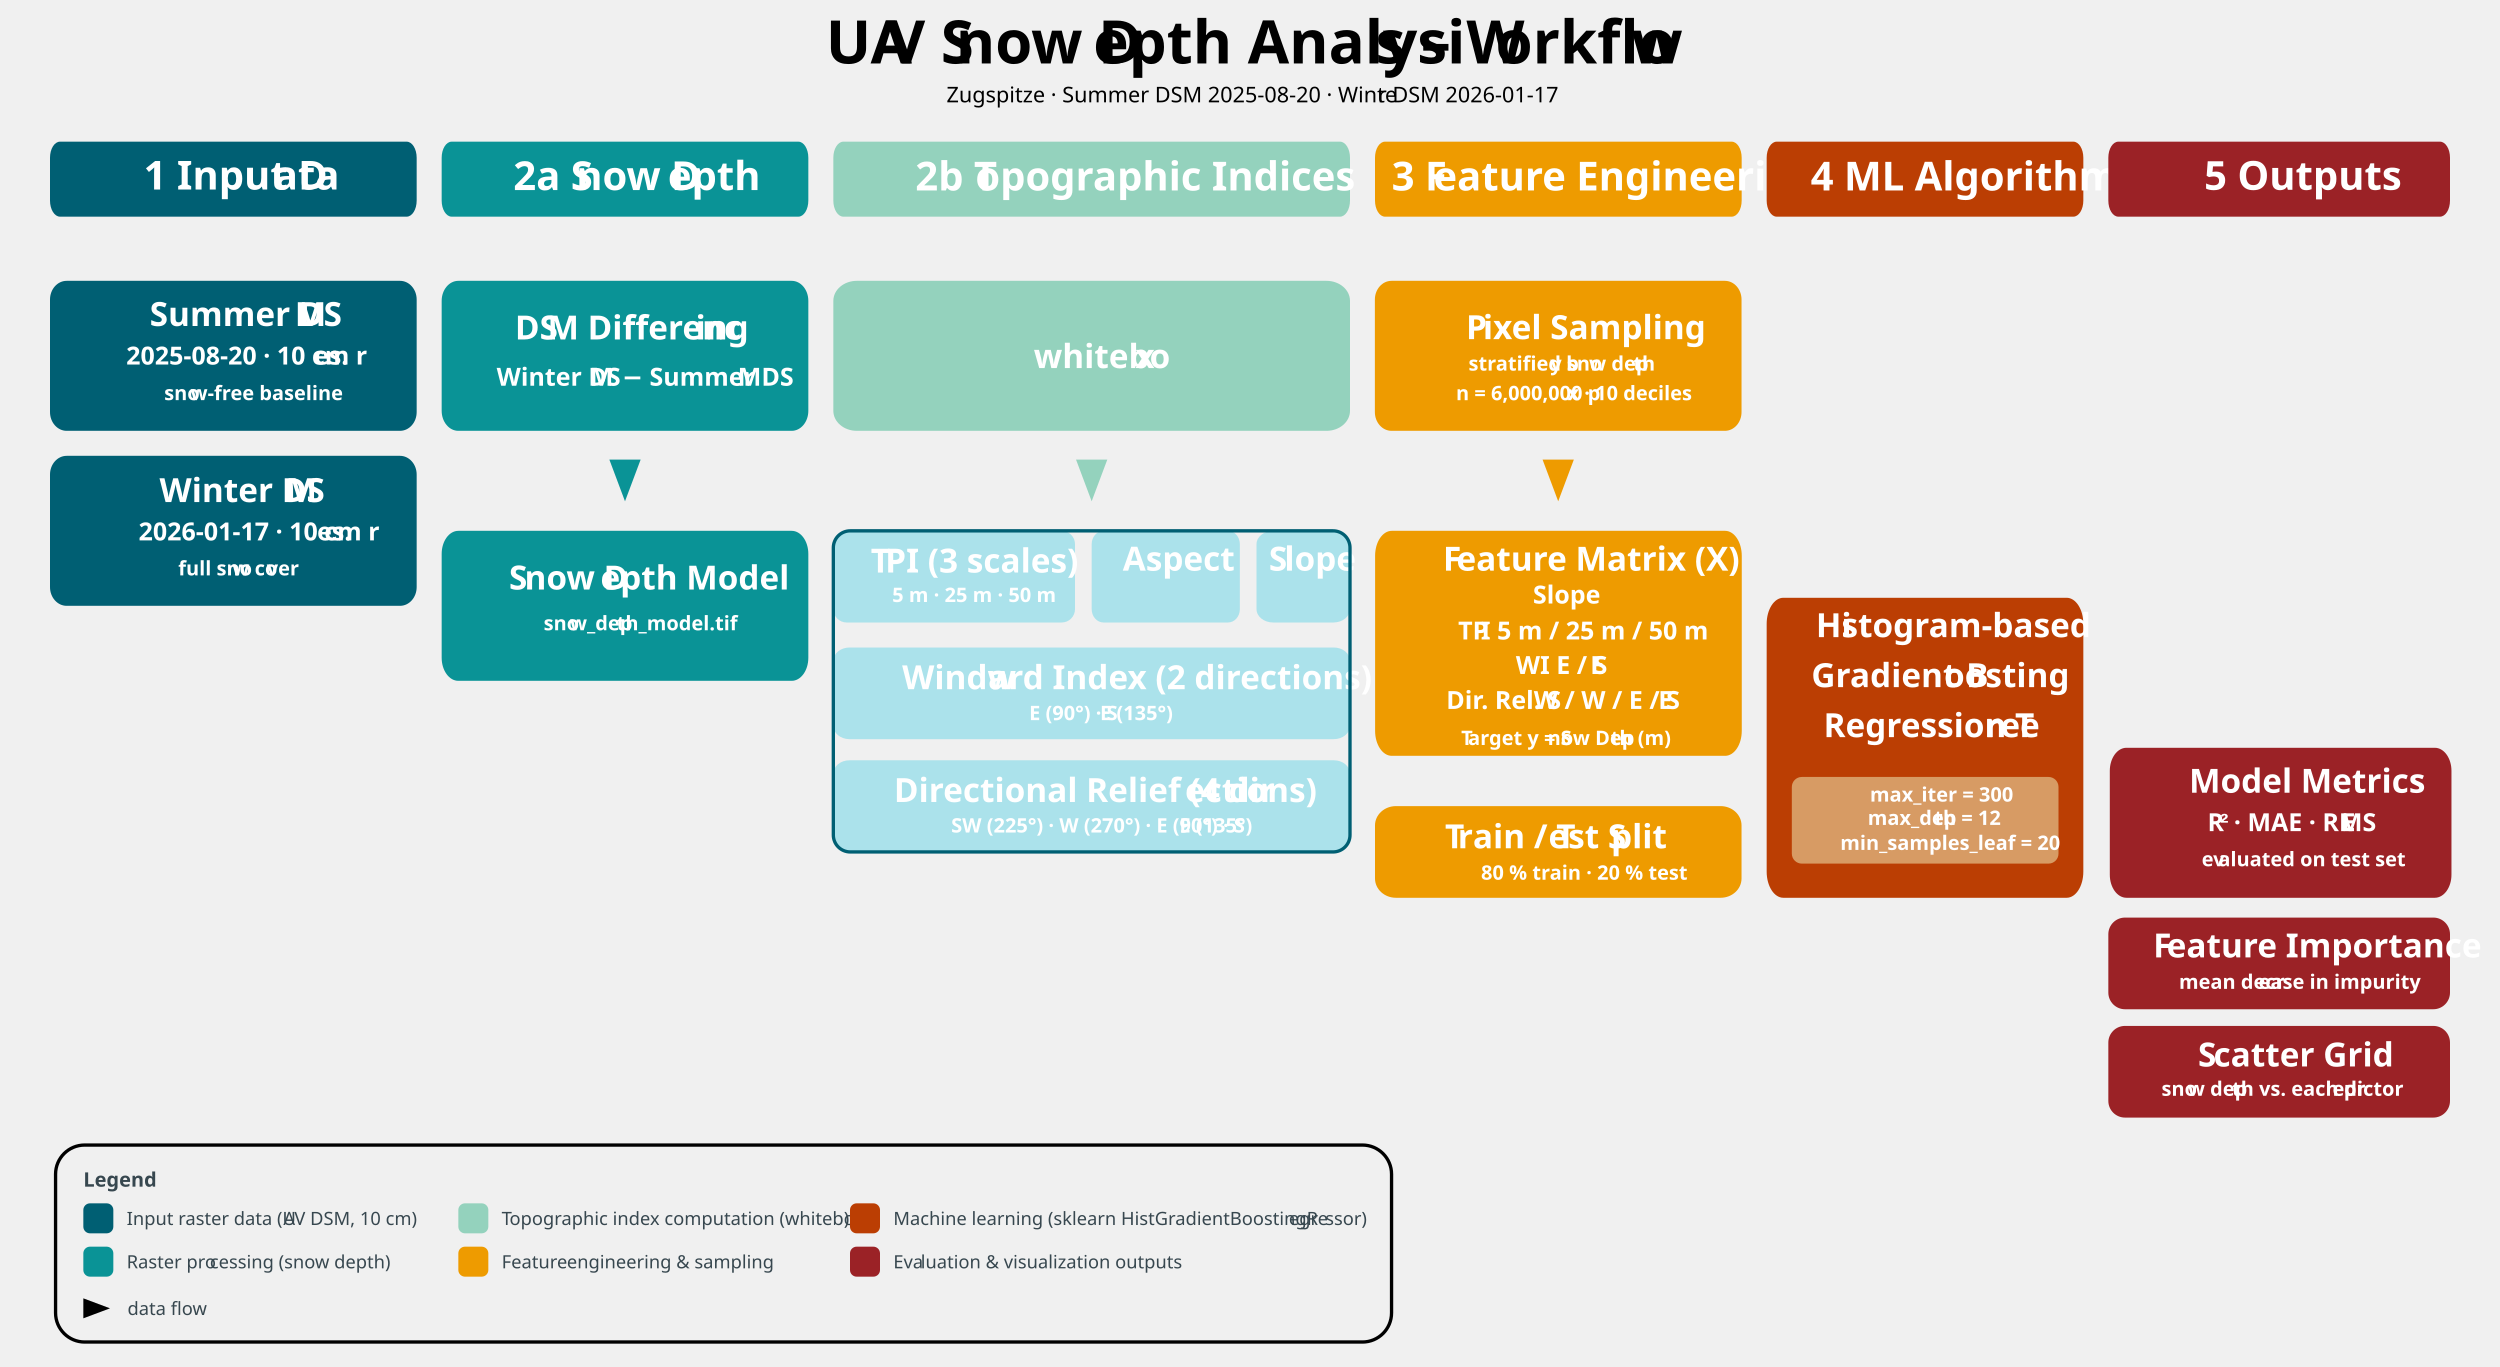
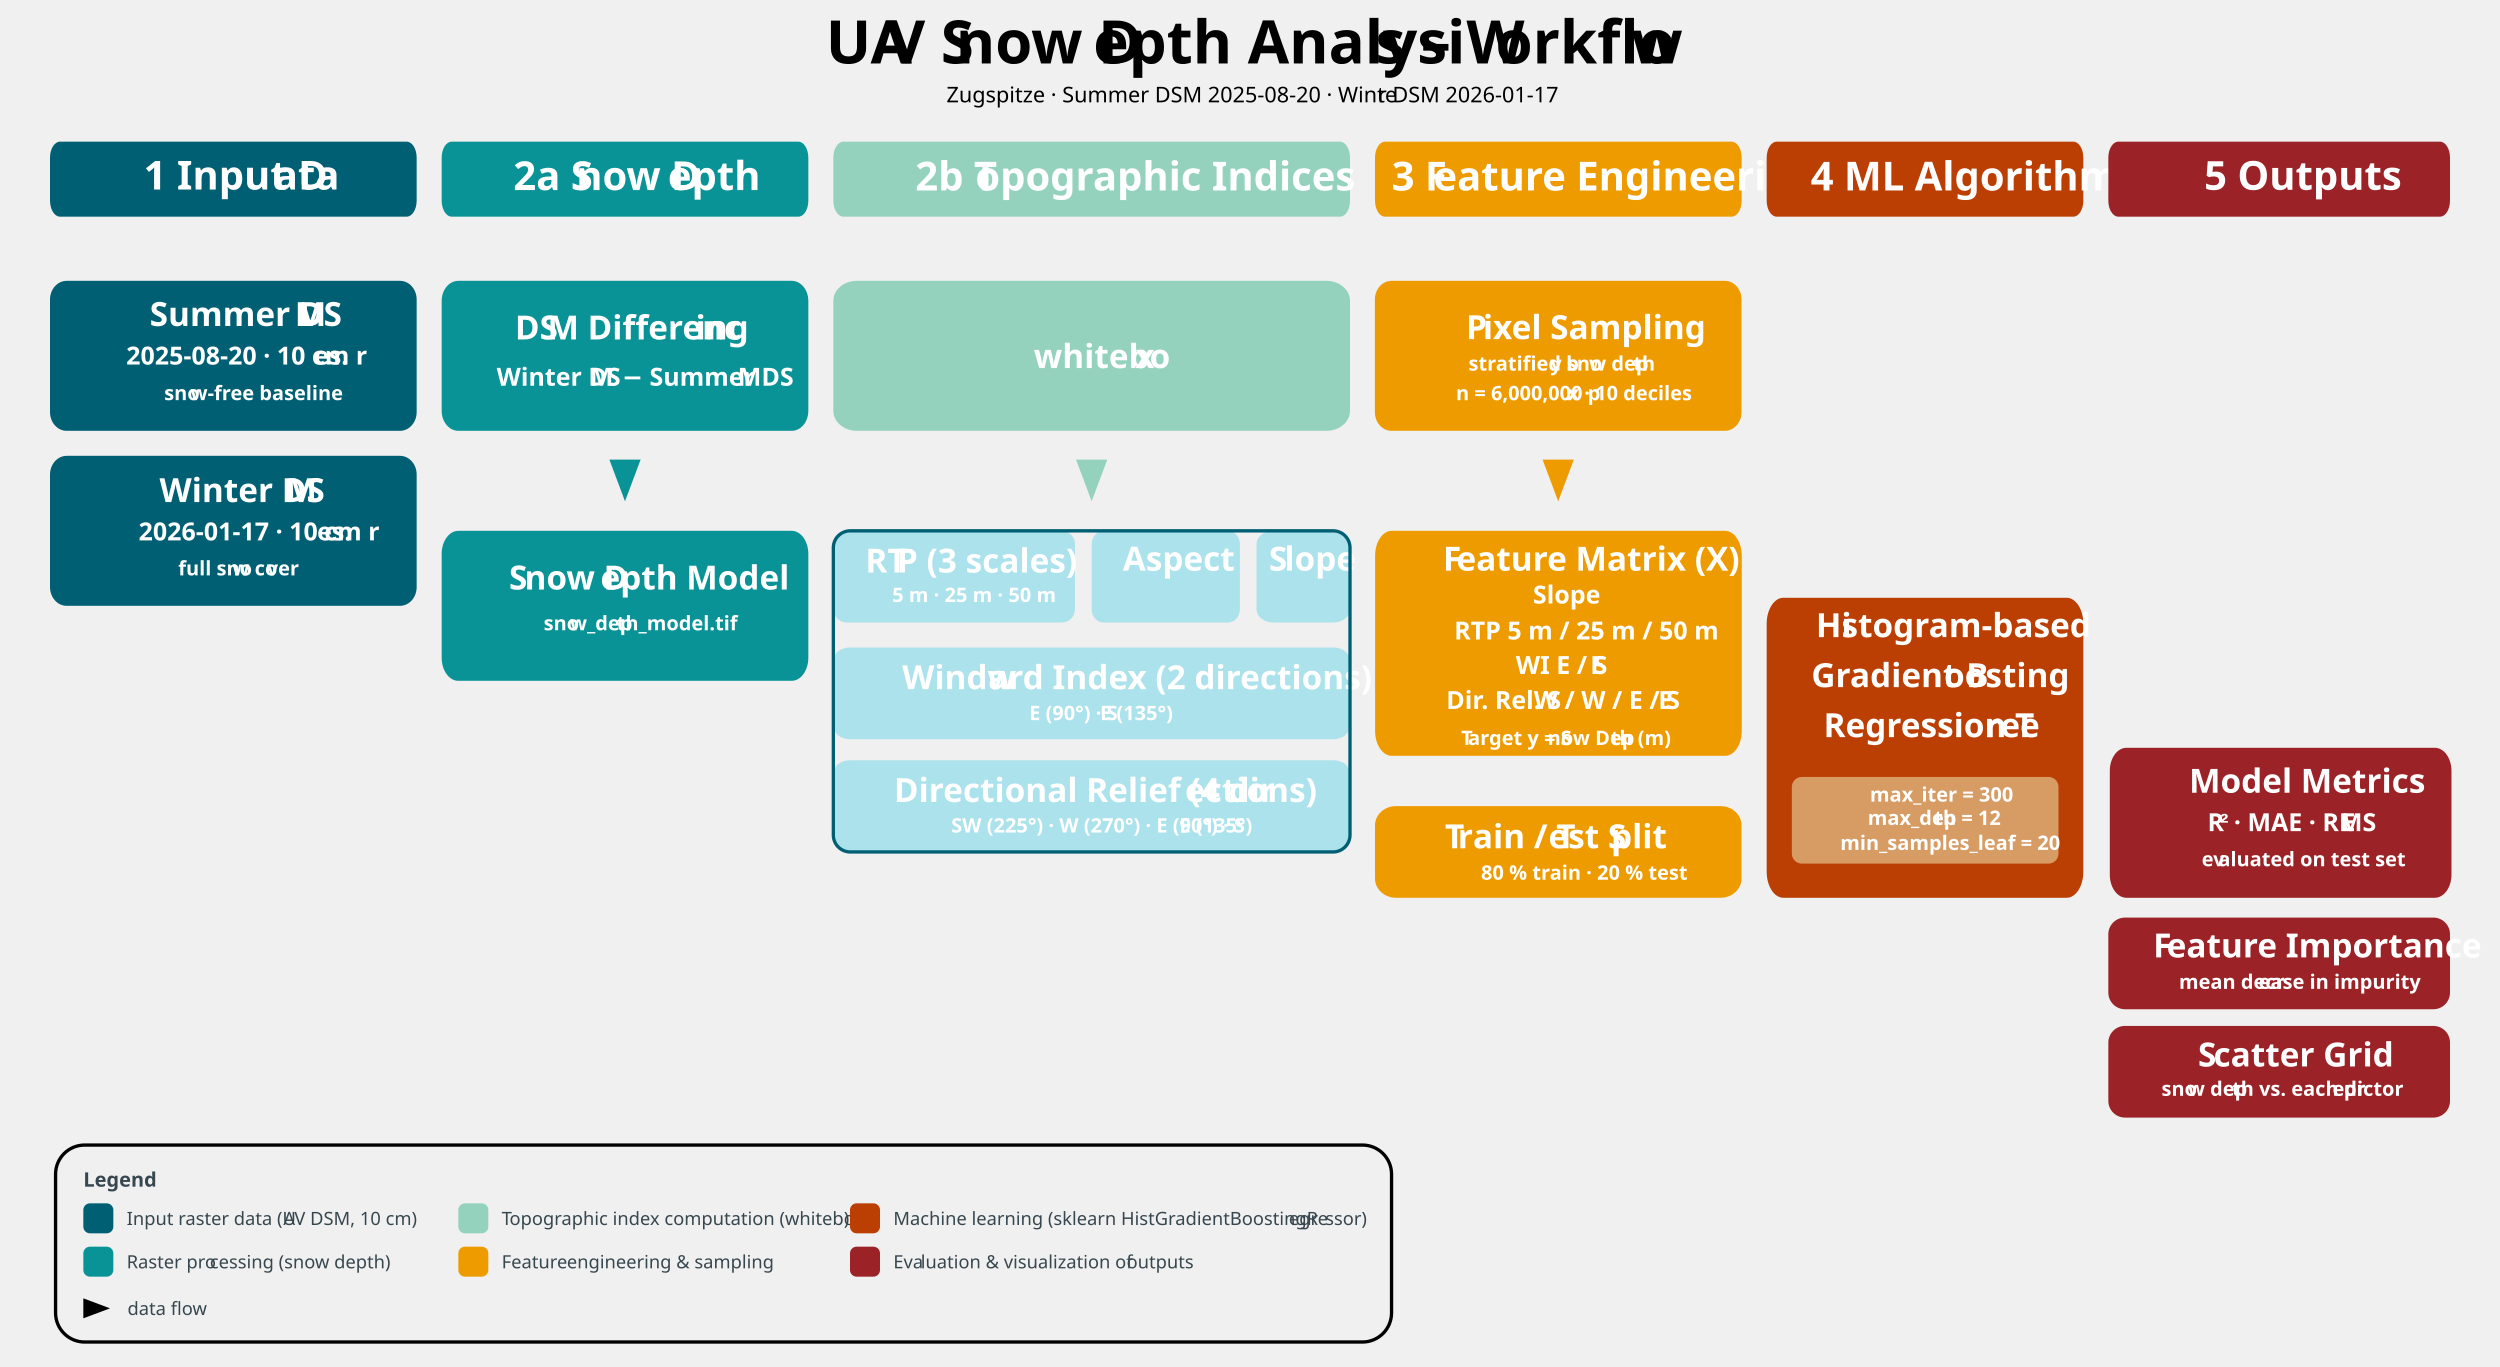
<svg xmlns="http://www.w3.org/2000/svg" width="100%" height="100%" viewBox="0 0 1500 820" version="1.1" xml:space="preserve" style="fill-rule:evenodd;clip-rule:evenodd;stroke-linecap:round;stroke-linejoin:round;stroke-miterlimit:1.5;">
  <g id="Title">
    <g transform="matrix(36,0,0,36,1002.7,38.0683)" />
    <text x="495.498px" y="38.068px" style="font-family:'Akrobat-Black', 'Akrobat';font-weight:900;font-size:36px;">UA<tspan x="531.714px " y="38.068px ">V</tspan> S<tspan x="573.474px 590.61px 606.63px " y="38.068px 38.068px 38.068px ">now</tspan> D<tspan x="655.95px " y="38.068px ">e</tspan>pth Analysi<tspan x="825.258px " y="38.068px ">s</tspan> – W<tspan x="897.33px " y="38.068px ">o</tspan>rkflo<tspan x="978.726px " y="38.068px ">w</tspan>
    </text>
    <text x="567.895px" y="61.392px" style="font-family:'SegoeUI', 'Segoe UI', sans-serif;font-size:13px;">Zugspitze · Summer DSM 2025-08-20 · Winte<tspan x="826.696px " y="61.392px ">r</tspan> DSM 2026-01-17</text>
  </g>
  <g id="_1.-Input-Data">
    <path d="M36,85l208,0c3.313,0 6,4.318 6,9.643l0,25.714c0,5.325 -2.687,9.643 -6,9.643l-208,0c-3.313,0 -6,-4.318 -6,-9.643l0,-25.714c0,-5.325 2.687,-9.643 6,-9.643Z" style="fill:#005f73;fill-rule:nonzero;" />
    <g transform="matrix(24,0,0,24,194.48,113.74)" />
    <text x="86.168px" y="113.74px" style="font-family:'Akrobat-Black', 'Akrobat';font-weight:900;font-size:24px;fill:#fff;">1 Input D<tspan x="164.264px " y="113.74px ">a</tspan>ta</text>
    <path d="M40,168.5l200,-0c5.523,-0 10,5.037 10,11.25l0,67.5c0,6.213 -4.477,11.25 -10,11.25l-200,-0c-5.523,-0 -10,-5.037 -10,-11.25l0,-67.5c0,-6.213 4.477,-11.25 10,-11.25Z" style="fill:#005f73;fill-rule:nonzero;" />
    <g transform="matrix(20,0,0,20,191.05,195.584)" />
    <text x="89.81px" y="195.584px" style="font-family:'Akrobat-ExtraBold', 'Akrobat';font-weight:800;font-size:20px;fill:#fff;">Summer DS<tspan x="176.89px " y="195.584px ">M</tspan>
    </text>
    <g transform="matrix(15,0,0,15,204.402,218.735)" />
    <text x="75.718px" y="218.735px" style="font-family:'Akrobat-Bold', 'Akrobat';font-weight:700;font-size:15px;fill:#fff;">2025-08-20 · 10 cm r<tspan x="188.427px " y="218.735px ">e</tspan>s.</text>
    <g transform="matrix(12,0,0,12,183.943,240.069)" />
    <text x="98.515px" y="240.069px" style="font-family:'Akrobat-SemiBold', 'Akrobat';font-weight:600;font-size:12px;fill:#fff;">sno<tspan x="114.283px " y="240.069px ">w</tspan>-free baseline</text>
    <path d="M40,273.5l200,-0c5.523,-0 10,5.037 10,11.25l0,67.5c0,6.213 -4.477,11.25 -10,11.25l-200,-0c-5.523,-0 -10,-5.037 -10,-11.25l0,-67.5c0,-6.213 4.477,-11.25 10,-11.25Z" style="fill:#005f73;fill-rule:nonzero;" />
    <g transform="matrix(20,0,0,20,185.51,301.237)" />
    <text x="95.69px" y="301.237px" style="font-family:'Akrobat-ExtraBold', 'Akrobat';font-weight:800;font-size:20px;fill:#fff;">Winter DS<tspan x="171.35px " y="301.237px ">M</tspan>
    </text>
    <g transform="matrix(15,0,0,15,206.229,324.237)" />
    <text x="83.139px" y="324.237px" style="font-family:'Akrobat-Bold', 'Akrobat';font-weight:700;font-size:15px;fill:#fff;">2026-01-17 · 10 cm r<tspan x="190.254px " y="324.237px ">e</tspan>s.</text>
    <g transform="matrix(12,0,0,12,174.208,345.237)" />
    <text x="106.96px" y="345.237px" style="font-family:'Akrobat-SemiBold', 'Akrobat';font-weight:600;font-size:12px;fill:#fff;">full sno<tspan x="139.42px " y="345.237px ">w</tspan> co<tspan x="160.036px " y="345.237px ">v</tspan>er</text>
  </g>
  <g id="_2a.-Snow-Depth">
    <path d="M271,85l208,0c3.313,0 6,4.318 6,9.643l0,25.714c0,5.325 -2.687,9.643 -6,9.643l-208,0c-3.313,0 -6,-4.318 -6,-9.643l0,-25.714c0,-5.325 2.687,-9.643 6,-9.643Z" style="fill:#0a9396;fill-rule:nonzero;" />
    <g transform="matrix(24,0,0,24,442.536,114.04)" />
    <text x="307.992px" y="114.04px" style="font-family:'Akrobat-Black', 'Akrobat';font-weight:900;font-size:24px;fill:#fff;">2a S<tspan x="345.744px 357.168px 367.848px " y="114.04px 114.04px 114.04px ">now</tspan> D<tspan x="400.728px " y="114.04px ">e</tspan>pth</text>
    <path d="M275,168.5l200,-0c5.522,-0 10,5.372 10,12l0,66c0,6.628 -4.478,12 -10,12l-200,-0c-5.523,-0 -10,-5.372 -10,-12l0,-66c0,-6.628 4.477,-12 10,-12Z" style="fill:#0a9396;fill-rule:nonzero;" />
    <g transform="matrix(20,0,0,20,440.8,203.668)" />
    <text x="308.96px" y="203.668px" style="font-family:'Akrobat-ExtraBold', 'Akrobat';font-weight:800;font-size:20px;fill:#fff;">DS<tspan x="328.5px " y="203.668px ">M</tspan> Differenc<tspan x="417.34px " y="203.668px ">i</tspan>ng</text>
    <g transform="matrix(15,0,0,15,452.955,231.433)" />
    <text x="297.99px" y="231.433px" style="font-family:'Akrobat-Bold', 'Akrobat';font-weight:700;font-size:15px;fill:#fff;">Winter DS<tspan x="353.85px " y="231.433px ">M</tspan> − Summer DS<tspan x="442.635px " y="231.433px ">M</tspan>
    </text>
    <path d="M384.375,275.777l-18.75,-0l9.375,25l9.375,-25Z" style="fill:#0a9396;fill-rule:nonzero;" />
    <path d="M275,318.5l200,-0c5.522,-0 10,6.199 10,13.846l0,62.308c0,7.647 -4.478,13.846 -10,13.846l-200,-0c-5.523,-0 -10,-6.199 -10,-13.846l0,-62.308c0,-7.647 4.477,-13.846 10,-13.846Z" style="fill:#0a9396;fill-rule:nonzero;" />
    <g transform="matrix(20,0,0,20,445.15,353.705)" />
    <text x="305.39px" y="353.705px" style="font-family:'Akrobat-ExtraBold', 'Akrobat';font-weight:800;font-size:20px;fill:#fff;">S<tspan x="314.71px 324.17px 333.03px " y="353.705px 353.705px 353.705px ">now</tspan> D<tspan x="360.27px " y="353.705px ">e</tspan>pth Model</text>
    <g transform="matrix(12,0,0,12,423.588,378.177)" />
    <text x="326.184px" y="378.177px" style="font-family:'Akrobat-SemiBold', 'Akrobat';font-weight:600;font-size:12px;fill:#fff;">sno<tspan x="341.952px 348.852px " y="378.177px 378.177px ">w_</tspan>dep<tspan x="370.02px " y="378.177px ">t</tspan>h_model.tif</text>
  </g>
  <g id="_2b.-Topographic-Indices">
    <path d="M506,85l298,0c3.313,0 6,4.318 6,9.643l0,25.714c0,5.325 -2.687,9.643 -6,9.643l-298,0c-3.313,0 -6,-4.318 -6,-9.643l0,-25.714c0,-5.325 2.687,-9.643 6,-9.643Z" style="fill:#94d2bd;fill-rule:nonzero;" />
    <path d="M514.091,168.5l281.818,-0c7.781,-0 14.091,5.372 14.091,12l0,66c0,6.628 -6.31,12 -14.091,12l-281.818,-0c-7.782,-0 -14.091,-5.372 -14.091,-12l0,-66c0,-6.628 6.309,-12 14.091,-12Z" style="fill:#94d2bd;fill-rule:nonzero;" />
    <path d="M664.375,275.777l-18.75,-0l9.375,25l9.375,-25Z" style="fill:#94d2bd;fill-rule:nonzero;" />
    <g transform="matrix(24,0,0,24,760.744,114.268)" />
    <text x="549.184px" y="114.268px" style="font-family:'Akrobat-Black', 'Akrobat';font-weight:900;font-size:24px;fill:#fff;">2b T<tspan x="585.232px " y="114.268px ">o</tspan>pographic Indices</text>
    <g transform="matrix(20,0,0,20,689.64,220.86)" />
    <text x="620.24px" y="220.86px" style="font-family:'Akrobat-ExtraBold', 'Akrobat';font-weight:800;font-size:20px;fill:#fff;">whitebo<tspan x="681.18px " y="220.86px ">x</tspan>
    </text>
    <path d="M736.799,318.5l-74.686,-0c-3.928,-0 -7.113,3.582 -7.113,8l0,39c0,4.418 3.185,8 7.113,8l74.686,-0c3.928,-0 7.113,-3.582 7.113,-8l0,-39c0,-4.418 -3.185,-8 -7.113,-8Z" style="fill:#abe2eb;fill-rule:nonzero;" />
    <path d="M637,318.5l-129,-0c-4.418,-0 -8,3.582 -8,8l0,39c0,4.418 3.582,8 8,8l129,-0c4.418,-0 8,-3.582 8,-8l0,-39c0,-4.418 -3.582,-8 -8,-8Z" style="fill:#abe2eb;fill-rule:nonzero;" />
-     <g transform="matrix(20,0,0,20,623.54,343.54)" />
-     <text x="522.46px" y="343.54px" style="font-family:'Akrobat-ExtraBold', 'Akrobat';font-weight:800;font-size:20px;fill:#fff;">T<tspan x="531.1px 541.12px " y="343.54px 343.54px ">PI</tspan> (3 scales)</text>
+     <g transform="matrix(20,0,0,20,625.79,343.54)" />
+     <text x="519.21px" y="343.54px" style="font-family:'Akrobat-ExtraBold', 'Akrobat';font-weight:800;font-size:20px;fill:#fff;">RT<tspan x="538.17px " y="343.54px ">P</tspan> (3 scales)</text>
    <g transform="matrix(12,0,0,12,609.79,361.2)" />
    <text x="535.306px" y="361.2px" style="font-family:'Akrobat-SemiBold', 'Akrobat';font-weight:600;font-size:12px;fill:#fff;">5 m · 25 m · 50 m</text>
    <path d="M509.725,388.5l290.55,-0c5.37,-0 9.725,3.582 9.725,8l-0,39c-0,4.418 -4.355,8 -9.725,8l-290.55,-0c-5.37,-0 -9.725,-3.582 -9.725,-8l-0,-39c-0,-4.418 4.355,-8 9.725,-8Z" style="fill:#abe2eb;fill-rule:nonzero;" />
    <path d="M509.725,456.167l290.55,-0c5.37,-0 9.725,3.582 9.725,8l-0,39c-0,4.418 -4.355,8 -9.725,8l-290.55,-0c-5.37,-0 -9.725,-3.582 -9.725,-8l-0,-39c-0,-4.418 4.355,-8 9.725,-8Z" style="fill:#abe2eb;fill-rule:nonzero;" />
    <g transform="matrix(20,0,0,20,769.93,413.54)" />
    <text x="541.29px" y="413.54px" style="font-family:'Akrobat-ExtraBold', 'Akrobat';font-weight:800;font-size:20px;fill:#fff;">Windw<tspan x="592.85px " y="413.54px ">a</tspan>rd Index (2 directions)</text>
    <g transform="matrix(20,0,0,20,773.32,481.207)" />
    <text x="536.34px" y="481.207px" style="font-family:'Akrobat-ExtraBold', 'Akrobat';font-weight:800;font-size:20px;fill:#fff;">Directional Relief (4 dir<tspan x="711.02px " y="481.207px ">e</tspan>ctions)</text>
    <g transform="matrix(12,0,0,12,692.18,432.079)" />
    <text x="617.48px" y="432.079px" style="font-family:'Akrobat-SemiBold', 'Akrobat';font-weight:600;font-size:12px;fill:#fff;">E (90°) · S<tspan x="660.02px " y="432.079px ">E</tspan> (135°)</text>
    <g transform="matrix(12,0,0,12,739.822,499.507)" />
    <text x="570.706px" y="499.507px" style="font-family:'Akrobat-SemiBold', 'Akrobat';font-weight:600;font-size:12px;fill:#fff;">SW (225°) · W (270°) · E (90°) · S<tspan x="707.662px " y="499.507px ">E</tspan> (135°)</text>
    <path d="M763.883,318.5l36.146,-0c5.506,-0 9.971,3.582 9.971,8l0,39c0,4.418 -4.465,8 -9.971,8l-36.146,-0c-5.506,-0 -9.971,-3.582 -9.971,-8l0,-39c0,-4.418 4.465,-8 9.971,-8Z" style="fill:#abe2eb;fill-rule:nonzero;" />
    <g transform="matrix(20,0,0,20,802.806,342.4)" />
    <text x="761.306px" y="342.4px" style="font-family:'Akrobat-ExtraBold', 'Akrobat';font-weight:800;font-size:20px;fill:#fff;">S<tspan x="770.626px " y="342.4px ">l</tspan>ope</text>
    <g transform="matrix(20,0,0,20,725.706,342.4)" />
    <text x="673.666px" y="342.4px" style="font-family:'Akrobat-ExtraBold', 'Akrobat';font-weight:800;font-size:20px;fill:#fff;">Aspect</text>
  </g>
  <g id="_3.-Feature-Engineering">
    <path d="M831,85l208,0c3.313,0 6,4.318 6,9.643l0,25.714c0,5.325 -2.687,9.643 -6,9.643l-208,0c-3.313,0 -6,-4.318 -6,-9.643l0,-25.714c0,-5.325 2.687,-9.643 6,-9.643Z" style="fill:#ee9b00;fill-rule:nonzero;" />
    <g transform="matrix(24,0,0,24,1035.92,114.268)" />
    <text x="835.016px" y="114.268px" style="font-family:'Akrobat-Black', 'Akrobat';font-weight:900;font-size:24px;fill:#fff;">3 F<tspan x="860.072px " y="114.268px ">e</tspan>ature Engineering</text>
    <path d="M834.922,168.5l200,-0c5.522,-0 10,5.037 10,11.25l-0,67.5c-0,6.212 -4.478,11.25 -10,11.25l-200,-0c-5.522,-0 -10,-5.038 -10,-11.25l-0,-67.5c-0,-6.213 4.478,-11.25 10,-11.25Z" style="fill:#ee9b00;fill-rule:nonzero;" />
    <g transform="matrix(20,0,0,20,990.13,203.48)" />
    <text x="879.63px" y="203.48px" style="font-family:'Akrobat-ExtraBold', 'Akrobat';font-weight:800;font-size:20px;fill:#fff;">P<tspan x="889.73px 894.25px 902.49px " y="203.48px 203.48px 203.48px ">ixe</tspan>l Sampling</text>
    <g transform="matrix(12,0,0,12,989.246,222.356)" />
    <text x="881.102px" y="222.356px" style="font-family:'Akrobat-SemiBold', 'Akrobat';font-weight:600;font-size:12px;fill:#fff;">stratified b<tspan x="930.17px " y="222.356px ">y</tspan> sno<tspan x="953.426px " y="222.356px ">w</tspan> dep<tspan x="979.97px " y="222.356px ">t</tspan>h</text>
    <g transform="matrix(12,0,0,12,995.87,240.125)" />
    <text x="873.602px" y="240.125px" style="font-family:'Akrobat-SemiBold', 'Akrobat';font-weight:600;font-size:12px;fill:#fff;">n = 6,000,000 p<tspan x="940.49px " y="240.125px ">x</tspan> · 10 deciles</text>
    <path d="M944.297,275.777l-18.75,-0l9.375,25l9.375,-25Z" style="fill:#ee9b00;fill-rule:nonzero;" />
    <path d="M835.059,318.5l200,-0c5.522,-0 10,6.717 10,15l-0,105c-0,8.283 -4.478,15 -10,15l-200,-0c-5.522,-0 -10,-6.717 -10,-15l-0,-105c-0,-8.283 4.478,-15 10,-15Z" style="fill:#ee9b00;fill-rule:nonzero;" />
    <g transform="matrix(20,0,0,20,1004.04,342.4)" />
    <text x="865.802px" y="342.4px" style="font-family:'Akrobat-ExtraBold', 'Akrobat';font-weight:800;font-size:20px;fill:#fff;">F<tspan x="873.882px " y="342.4px ">e</tspan>ature Matrix (X)</text>
    <g transform="matrix(15,0,0,15,950.531,362.137)" />
    <text x="919.751px" y="362.137px" style="font-family:'Akrobat-Bold', 'Akrobat';font-weight:700;font-size:15px;fill:#fff;">Slope</text>
-     <g transform="matrix(15,0,0,15,995.507,383.696)" />
-     <text x="874.877px" y="383.696px" style="font-family:'Akrobat-Bold', 'Akrobat';font-weight:700;font-size:15px;fill:#fff;">TP<tspan x="888.497px " y="383.696px ">I</tspan> 5 m / 25 m / 50 m</text>
+     <g transform="matrix(15,0,0,15,997.339,383.696)" />
+     <text x="872.524px" y="383.696px" style="font-family:'Akrobat-Bold', 'Akrobat';font-weight:700;font-size:15px;fill:#fff;">RTP 5 m / 25 m / 50 m</text>
    <g transform="matrix(15,0,0,15,961.069,404.397)" />
    <text x="909.514px" y="404.397px" style="font-family:'Akrobat-Bold', 'Akrobat';font-weight:700;font-size:15px;fill:#fff;">WI E / S<tspan x="954.154px " y="404.397px ">E</tspan>
    </text>
    <g transform="matrix(15,0,0,15,1001.9,425.377)" />
    <text x="867.739px" y="425.377px" style="font-family:'Akrobat-Bold', 'Akrobat';font-weight:700;font-size:15px;fill:#fff;">Dir. Rel. S<tspan x="920.284px " y="425.377px ">W</tspan> / W / E / S<tspan x="994.984px " y="425.377px ">E</tspan>
    </text>
    <g transform="matrix(12,0,0,12,993.806,447.008)" />
    <text x="876.71px" y="447.008px" style="font-family:'Akrobat-SemiBold', 'Akrobat';font-weight:600;font-size:12px;fill:#fff;">T<tspan x="880.85px " y="447.008px ">a</tspan>rget y = S<tspan x="928.598px 934.19px 939.446px " y="447.008px 447.008px 447.008px ">now</tspan> Dep<tspan x="966.422px " y="447.008px ">t</tspan>h (m)</text>
    <path d="M837.567,483.667l194.788,-0c6.94,-0 12.567,5.184 12.567,11.579l-0,31.842c-0,6.394 -5.627,11.579 -12.567,11.579l-194.788,-0c-6.94,-0 -12.567,-5.185 -12.567,-11.579l-0,-31.842c-0,-6.395 5.627,-11.579 12.567,-11.579Z" style="fill:#ee9b00;fill-rule:nonzero;" />
    <g transform="matrix(20,0,0,20,991.369,508.967)" />
    <text x="866.989px" y="508.967px" style="font-family:'Akrobat-ExtraBold', 'Akrobat';font-weight:800;font-size:20px;fill:#fff;">T<tspan x="874.669px " y="508.967px ">r</tspan>ain / T<tspan x="929.069px " y="508.967px ">e</tspan>st S<tspan x="966.609px " y="508.967px ">p</tspan>lit</text>
    <g transform="matrix(12,0,0,12,981.041,527.831)" />
    <text x="888.605px" y="527.831px" style="font-family:'Akrobat-SemiBold', 'Akrobat';font-weight:600;font-size:12px;fill:#fff;">80 % train · 20 % test</text>
  </g>
  <g id="_4.-Random-Forest">
    <path d="M1066,85l178,0c3.313,0 6,4.318 6,9.643l0,25.714c0,5.325 -2.687,9.643 -6,9.643l-178,0c-3.313,0 -6,-4.318 -6,-9.643l0,-25.714c0,-5.325 2.687,-9.643 6,-9.643Z" style="fill:#bb3e03;fill-rule:nonzero;" />
    <g transform="matrix(24,0,0,24,1224.92,114.268)" />
    <text x="1086.42px" y="114.268px" style="font-family:'Akrobat-Black', 'Akrobat';font-weight:900;font-size:24px;fill:#fff;">4 ML Algorithm</text>
    <path d="M1070,358.667l170,-0c5.522,-0 10,7.009 10,15.652l0,148.695c0,8.644 -4.478,15.653 -10,15.653l-170,-0c-5.522,-0 -10,-7.009 -10,-15.653l0,-148.695c0,-8.643 4.478,-15.652 10,-15.652Z" style="fill:#bb3e03;fill-rule:nonzero;" />
    <g transform="matrix(1,0,0,1,1099.52,382.29)">
      <text x="-9.964px" y="0px" style="font-family:'Akrobat-ExtraBold', 'Akrobat';font-weight:800;font-size:20px;fill:#fff;">Hi<tspan x="5.356px " y="0px ">s</tspan>togram-based</text>
      <text x="-12.704px" y="30px" style="font-family:'Akrobat-ExtraBold', 'Akrobat';font-weight:800;font-size:20px;fill:#fff;">Gradient B<tspan x="66.916px " y="30px ">o</tspan>osting</text>
      <g transform="matrix(20,0,0,20,116.706,60)" />
      <text x="-5.394px" y="60px" style="font-family:'Akrobat-ExtraBold', 'Akrobat';font-weight:800;font-size:20px;fill:#fff;">Regression T<tspan x="91.606px " y="60px ">r</tspan>ee</text>
    </g>
    <path d="M1081.1,466.17l148,-0c3.313,-0 6,2.687 6,6l-0,40c-0,3.313 -2.687,6 -6,6l-148,-0c-3.313,-0 -6,-2.687 -6,-6l-0,-40c-0,-3.313 2.687,-6 6,-6Z" style="fill:#e9d8a6;fill-opacity:0.6;fill-rule:nonzero;" />
    <g transform="matrix(12,0,0,12,1187.95,480.958)" />
    <text x="1121.96px" y="480.958px" style="font-family:'Akrobat-SemiBold', 'Akrobat';font-weight:600;font-size:12px;fill:#fff;">max_iter = 300</text>
    <g transform="matrix(12,0,0,12,1189,494.958)" />
    <text x="1120.64px" y="494.958px" style="font-family:'Akrobat-SemiBold', 'Akrobat';font-weight:600;font-size:12px;fill:#fff;">max_dep<tspan x="1160.57px " y="494.958px ">t</tspan>h = 12</text>
    <g transform="matrix(12,0,0,12,1205.75,509.958)" />
    <text x="1104.15px" y="509.958px" style="font-family:'Akrobat-SemiBold', 'Akrobat';font-weight:600;font-size:12px;fill:#fff;">min_samples_leaf = 20</text>
  </g>
  <g id="_5.-Outputs">
    <path d="M1271,85l193,0c3.313,0 6,4.318 6,9.643l0,25.714c0,5.325 -2.687,9.643 -6,9.643l-193,0c-3.313,0 -6,-4.318 -6,-9.643l0,-25.714c0,-5.325 2.687,-9.643 6,-9.643Z" style="fill:#9b2226;fill-rule:nonzero;" />
    <g transform="matrix(24,0,0,24,1411.88,113.884)" />
    <text x="1322.48px" y="113.884px" style="font-family:'Akrobat-Black', 'Akrobat';font-weight:900;font-size:24px;fill:#fff;">5 Outputs</text>
    <path d="M1275.88,448.667l185,-0c5.522,-0 10,6.2 10,13.846l-0,62.308c-0,7.645 -4.478,13.846 -10,13.846l-185,-0c-5.522,-0 -10,-6.201 -10,-13.846l-0,-62.308c-0,-7.646 4.478,-13.846 10,-13.846Z" style="fill:#9b2226;fill-rule:nonzero;" />
    <g transform="matrix(20,0,0,20,1422.45,475.647)" />
    <text x="1313.45px" y="475.647px" style="font-family:'Akrobat-ExtraBold', 'Akrobat';font-weight:800;font-size:20px;fill:#fff;">Model Metrics</text>
    <g transform="matrix(1,0,0,1,1324.51,498.691)">
      <text x="0px" y="0px" style="font-family:'Akrobat-Bold', 'Akrobat';font-weight:700;font-size:15px;fill:#fff;">R</text>
      <text x="7.56px" y="0px" style="font-family:'Arial-BoldMT', 'Arial', sans-serif;font-weight:700;font-size:15px;fill:#fff;">²</text>
      <g transform="matrix(15,0,0,15,87.2701,0)" />
      <text x="15.78px" y="0px" style="font-family:'Akrobat-Bold', 'Akrobat';font-weight:700;font-size:15px;fill:#fff;">· MAE · RMS<tspan x="80.355px " y="0px ">E</tspan>
      </text>
    </g>
    <g transform="matrix(12,0,0,12,1415.43,519.744)" />
    <text x="1321.02px" y="519.744px" style="font-family:'Akrobat-SemiBold', 'Akrobat';font-weight:600;font-size:12px;fill:#fff;">ev<tspan x="1331.01px " y="519.744px ">a</tspan>luated on test set</text>
    <path d="M1275,550.549l185,-0c5.522,-0 10,4.478 10,10l0,35c0,5.522 -4.478,10 -10,10l-185,-0c-5.522,-0 -10,-4.478 -10,-10l0,-35c0,-5.522 4.478,-10 10,-10Z" style="fill:#9b2226;fill-rule:nonzero;" />
    <g transform="matrix(20,0,0,20,1442.4,574.449)" />
    <text x="1291.92px" y="574.449px" style="font-family:'Akrobat-ExtraBold', 'Akrobat';font-weight:800;font-size:20px;fill:#fff;">F<tspan x="1300px " y="574.449px ">e</tspan>ature Importance</text>
    <g transform="matrix(12,0,0,12,1426.96,593.301)" />
    <text x="1307.37px" y="593.301px" style="font-family:'Akrobat-SemiBold', 'Akrobat';font-weight:600;font-size:12px;fill:#fff;">mean decr<tspan x="1355.21px " y="593.301px ">e</tspan>ase in impurity</text>
    <path d="M1275,615.549l185,-0c5.522,-0 10,4.478 10,10l0,35c0,5.522 -4.478,10 -10,10l-185,-0c-5.522,-0 -10,-4.478 -10,-10l0,-35c0,-5.522 4.478,-10 10,-10Z" style="fill:#9b2226;fill-rule:nonzero;" />
    <g transform="matrix(20,0,0,20,1410.34,639.898)" />
    <text x="1318.78px" y="639.898px" style="font-family:'Akrobat-ExtraBold', 'Akrobat';font-weight:800;font-size:20px;fill:#fff;">S<tspan x="1328.12px " y="639.898px ">c</tspan>atter Grid</text>
    <g transform="matrix(12,0,0,12,1431.42,657.488)" />
    <text x="1296.9px" y="657.488px" style="font-family:'Akrobat-SemiBold', 'Akrobat';font-weight:600;font-size:12px;fill:#fff;">sno<tspan x="1312.67px " y="657.488px ">w</tspan> dep<tspan x="1339.22px " y="657.488px ">t</tspan>h vs. each pr<tspan x="1399.5px " y="657.488px ">e</tspan>dictor</text>
  </g>
  <g id="Legende">
    <text x="50px" y="712px" style="font-family:'SegoeUI-Bold', 'Segoe UI', sans-serif;font-weight:700;font-size:12px;fill:#37474f;">Legend</text>
    <path d="M54,722l10,0c2.209,0 4,1.791 4,4l0,10c0,2.209 -1.791,4 -4,4l-10,0c-2.209,0 -4,-1.791 -4,-4l0,-10c0,-2.209 1.791,-4 4,-4Z" style="fill:#005f73;fill-rule:nonzero;" />
    <text x="76px" y="735px" style="font-family:'SegoeUI', 'Segoe UI', sans-serif;font-size:11px;fill:#37474f;">Input raster data (U<tspan x="170.01px 176.354px 183.186px " y="735px 735px 735px ">AV </tspan>DSM, 10 cm)</text>
    <path d="M54,748l10,0c2.209,0 4,1.791 4,4l0,10c0,2.209 -1.791,4 -4,4l-10,0c-2.209,0 -4,-1.791 -4,-4l0,-10c0,-2.209 1.791,-4 4,-4Z" style="fill:#0a9396;fill-rule:nonzero;" />
    <text x="76px" y="761px" style="font-family:'SegoeUI', 'Segoe UI', sans-serif;font-size:11px;fill:#37474f;">Raster pro<tspan x="125.897px " y="761px ">c</tspan>essing (snow depth)</text>
    <path d="M279,722l10,0c2.209,0 4,1.791 4,4l0,10c0,2.209 -1.791,4 -4,4l-10,0c-2.209,0 -4,-1.791 -4,-4l0,-10c0,-2.209 1.791,-4 4,-4Z" style="fill:#94d2bd;fill-rule:nonzero;" />
    <text x="301px" y="735px" style="font-family:'SegoeUI', 'Segoe UI', sans-serif;font-size:11px;fill:#37474f;">T<tspan x="305.689px 312.134px " y="735px 735px ">op</tspan>ographic index computation (whitebox<tspan x="506.267px " y="735px ">)</tspan>
    </text>
    <path d="M279,748l10,0c2.209,0 4,1.791 4,4l0,10c0,2.209 -1.791,4 -4,4l-10,0c-2.209,0 -4,-1.791 -4,-4l0,-10c0,-2.209 1.791,-4 4,-4Z" style="fill:#ee9b00;fill-rule:nonzero;" />
    <text x="301px" y="761px" style="font-family:'SegoeUI', 'Segoe UI', sans-serif;font-size:11px;fill:#37474f;">Feature<tspan x="337.25px " y="761px "> </tspan>engineering &amp; sampling</text>
    <path d="M514,722l10,0c2.209,0 4,1.791 4,4l0,10c0,2.209 -1.791,4 -4,4l-10,0c-2.209,0 -4,-1.791 -4,-4l0,-10c0,-2.209 1.791,-4 4,-4Z" style="fill:#bb3e03;fill-rule:nonzero;" />
    <text x="536px" y="735px" style="font-family:'SegoeUI', 'Segoe UI', sans-serif;font-size:11px;fill:#37474f;">Machine learning (sklearn HistGradientBoostingR<tspan x="773.306px 779.058px " y="735px 735px ">eg</tspan>re<tspan x="795.112px " y="735px ">s</tspan>sor)</text>
    <path d="M514,748l10,0c2.209,0 4,1.791 4,4l0,10c0,2.209 -1.791,4 -4,4l-10,0c-2.209,0 -4,-1.791 -4,-4l0,-10c0,-2.209 1.791,-4 4,-4Z" style="fill:#9b2226;fill-rule:nonzero;" />
-     <text x="536px" y="761px" style="font-family:'SegoeUI', 'Segoe UI', sans-serif;font-size:11px;fill:#37474f;">Eva<tspan x="552.43px " y="761px ">l</tspan>uation &amp; visualization outputs</text>
+     <text x="536px" y="761px" style="font-family:'SegoeUI', 'Segoe UI', sans-serif;font-size:11px;fill:#37474f;">Eva<tspan x="552.43px " y="761px ">l</tspan>uation &amp; visualization of<tspan x="673.092px " y="761px "> </tspan>outputs</text>
    <path d="M50,779l0,12l16,-6l-16,-6Z" style="fill-rule:nonzero;" />
    <g transform="matrix(11,0,0,11,100.906,789)" />
    <g transform="matrix(11,0,0,11,104.346,789)" />
    <text x="76.494px" y="789px" style="font-family:'SegoeUI', 'Segoe UI', sans-serif;font-size:11px;fill:#37474f;">data ﬂow</text>
  </g>
  <path d="M810,328.651l0,172.365c0,5.602 -4.548,10.151 -10.151,10.151l-289.698,-0c-5.603,-0 -10.151,-4.549 -10.151,-10.151l-0,-172.365c-0,-5.603 4.548,-10.151 10.151,-10.151l289.698,-0c5.603,-0 10.151,4.548 10.151,10.151Z" style="fill:none;stroke:#005f73;stroke-width:2px;" />
  <path d="M834.928,704.505l-0,83.236c-0,9.646 -7.831,17.478 -17.477,17.478l-766.635,-0c-9.646,-0 -17.477,-7.832 -17.477,-17.478l-0,-83.236c-0,-9.646 7.831,-17.478 17.477,-17.478l766.635,0c9.646,0 17.477,7.832 17.477,17.478Z" style="fill:none;stroke:#000;stroke-width:2px;" />
</svg>
